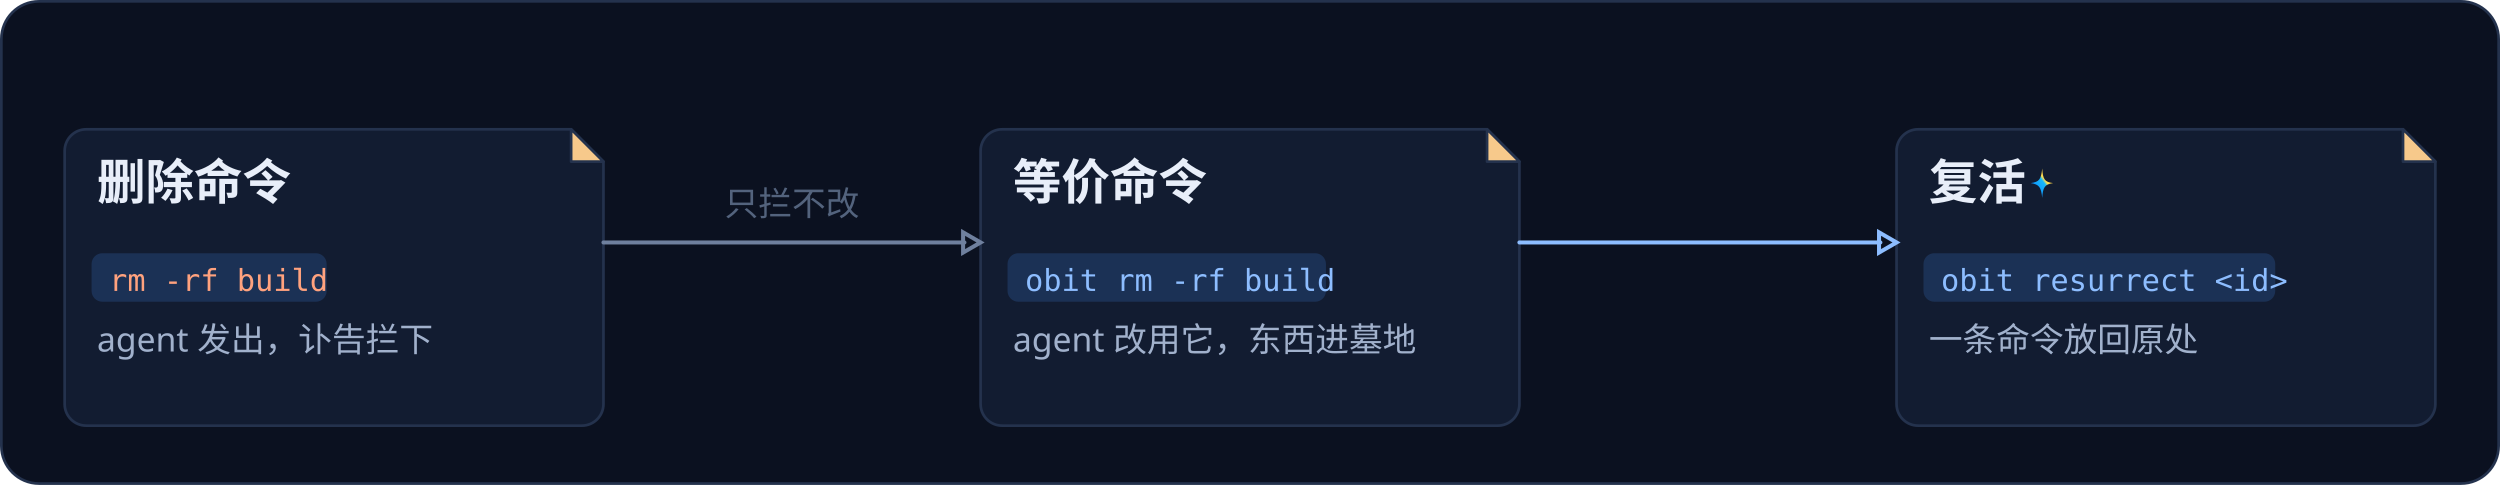
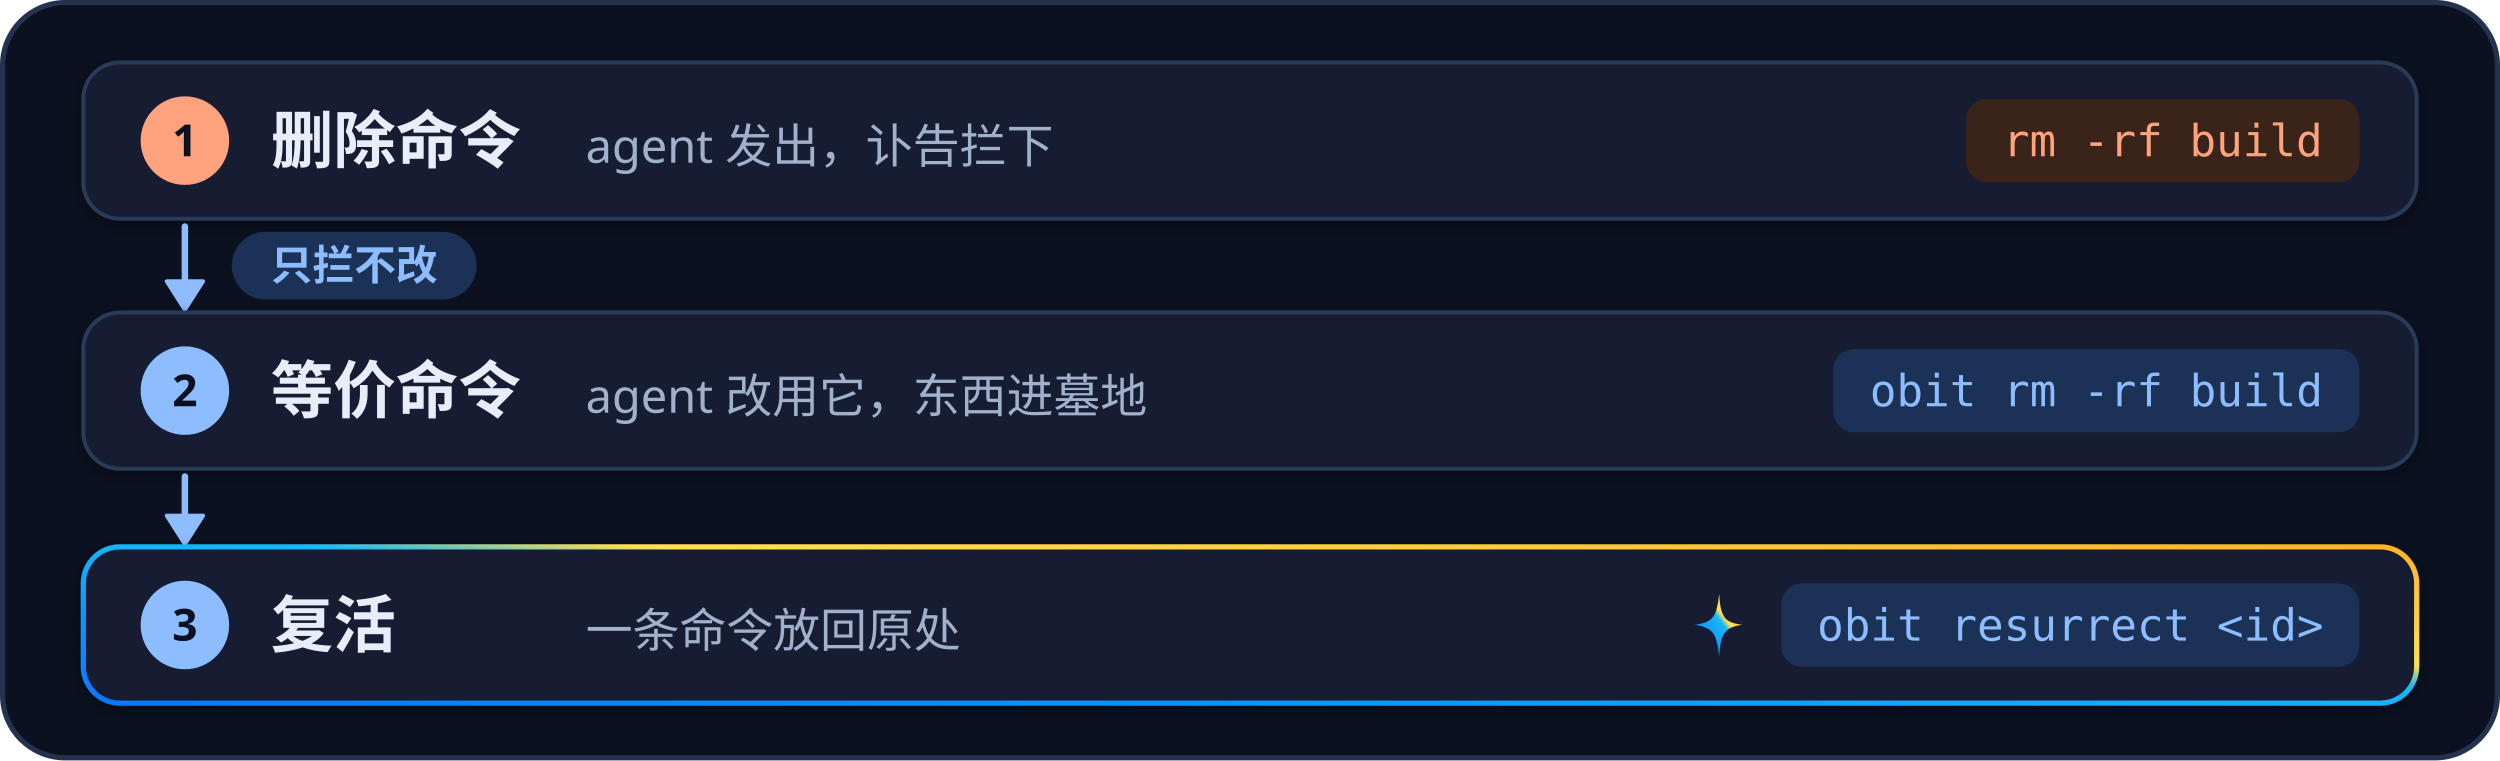
- <svg xmlns="http://www.w3.org/2000/svg" width="1856" height="360" viewBox="0 0 1856 360" role="img" aria-labelledby="title desc">
+ <svg xmlns="http://www.w3.org/2000/svg" width="960" height="292" viewBox="0 0 960 292" role="img" aria-labelledby="title desc">
  <defs>
    <linearGradient id="spark" x1="0" y1="1" x2="1" y2="0">
      <stop stop-color="#0876FF" />
      <stop offset=".55" stop-color="#16B8FA" />
      <stop offset=".62" stop-color="#FFE052" />
      <stop offset="1" stop-color="#FFB329" />
    </linearGradient>
+     <filter id="shadow" x="-4%" y="-12%" width="108%" height="132%">
+       <feDropShadow dx="0" dy="2" stdDeviation="3" flood-color="#000000" flood-opacity="0.35" />
+     </filter>
  </defs>
-   <rect x="1" y="1" width="1854" height="358" rx="28" fill="#0B1120" stroke="#24324D" stroke-width="2" />
-   <g font-family="-apple-system, BlinkMacSystemFont, 'Segoe UI', 'Noto Sans', 'Noto Sans CJK SC', 'Noto Sans CJK TC', 'Noto Sans JP', 'Noto Sans KR', 'Noto Sans Cyrillic', 'Microsoft YaHei', 'PingFang SC', 'Hiragino Sans', 'Malgun Gothic', sans-serif">
-     <path d="M64 96H424L448 120V300A16 16 0 0 1 432 316H64A16 16 0 0 1 48 300V112A16 16 0 0 1 64 96Z" fill="#121C31" stroke="#24324D" stroke-width="2" />
-     <path d="M424 96V120H448Z" fill="#F7C98B" stroke="#24324D" stroke-width="2" stroke-linejoin="round" />
-     <text x="72" y="148" font-family="-apple-system, BlinkMacSystemFont, 'Segoe UI', 'Noto Sans', 'Noto Sans CJK SC', 'Noto Sans CJK TC', 'Noto Sans JP', 'Noto Sans KR', 'Noto Sans Cyrillic', 'Microsoft YaHei', 'PingFang SC', 'Hiragino Sans', 'Malgun Gothic', sans-serif" font-size="36.0" fill="#E8EEF9" font-weight="700" id="guard_title">删除命令</text>
-     <rect x="68" y="188" width="174.5" height="36" rx="8" fill="#1B3155" />
-     <text x="81" y="216" font-family="ui-monospace, 'Cascadia Code', 'SF Mono', Consolas, monospace" font-size="22.5" fill="#FFA27E">rm -rf build</text>
-     <text x="72" y="261" font-family="-apple-system, BlinkMacSystemFont, 'Segoe UI', 'Noto Sans', 'Noto Sans CJK SC', 'Noto Sans CJK TC', 'Noto Sans JP', 'Noto Sans KR', 'Noto Sans Cyrillic', 'Microsoft YaHei', 'PingFang SC', 'Hiragino Sans', 'Malgun Gothic', sans-serif" font-size="25.0" fill="#A1B1CC" id="guard_first">agent 发出，讣告拦下</text>
-     <path d="M744 96H1104L1128 120V300A16 16 0 0 1 1112 316H744A16 16 0 0 1 728 300V112A16 16 0 0 1 744 96Z" fill="#121C31" stroke="#24324D" stroke-width="2" />
-     <path d="M1104 96V120H1128Z" fill="#F7C98B" stroke="#24324D" stroke-width="2" stroke-linejoin="round" />
-     <text x="752" y="148" font-family="-apple-system, BlinkMacSystemFont, 'Segoe UI', 'Noto Sans', 'Noto Sans CJK SC', 'Noto Sans CJK TC', 'Noto Sans JP', 'Noto Sans KR', 'Noto Sans Cyrillic', 'Microsoft YaHei', 'PingFang SC', 'Hiragino Sans', 'Malgun Gothic', sans-serif" font-size="36.0" fill="#E8EEF9" font-weight="700" id="guard_equiv">等价命令</text>
-     <rect x="748" y="188" width="236.375" height="36" rx="8" fill="#1B3155" />
-     <text x="761" y="216" font-family="ui-monospace, 'Cascadia Code', 'SF Mono', Consolas, monospace" font-size="22.5" fill="#8DBDFF">obit rm -rf build</text>
-     <text x="752" y="261" font-family="-apple-system, BlinkMacSystemFont, 'Segoe UI', 'Noto Sans', 'Noto Sans CJK SC', 'Noto Sans CJK TC', 'Noto Sans JP', 'Noto Sans KR', 'Noto Sans Cyrillic', 'Microsoft YaHei', 'PingFang SC', 'Hiragino Sans', 'Malgun Gothic', sans-serif" font-size="25.0" fill="#A1B1CC" id="guard_second">agent 改用它，东西进墓地</text>
-     <path d="M1424 96H1784L1808 120V300A16 16 0 0 1 1792 316H1424A16 16 0 0 1 1408 300V112A16 16 0 0 1 1424 96Z" fill="#121C31" stroke="#24324D" stroke-width="2" />
-     <path d="M1784 96V120H1808Z" fill="#F7C98B" stroke="#24324D" stroke-width="2" stroke-linejoin="round" />
-     <text x="1432" y="148" font-family="-apple-system, BlinkMacSystemFont, 'Segoe UI', 'Noto Sans', 'Noto Sans CJK SC', 'Noto Sans CJK TC', 'Noto Sans JP', 'Noto Sans KR', 'Noto Sans Cyrillic', 'Microsoft YaHei', 'PingFang SC', 'Hiragino Sans', 'Malgun Gothic', sans-serif" font-size="36.0" fill="#E8EEF9" font-weight="700" id="guard_res">复活</text>
-     <path id="guard-star" d="M17.6 9.4c.3 5.3 1.2 6.5 5.2 7-4 .6-4.9 2-5.2 7.1-.6-5.1-1.3-6.4-5.5-7.1 4.2-.6 4.9-1.8 5.5-7Z" fill="url(#spark)" transform="translate(1516.0 136) scale(1.55) translate(-17.5 -16.45)" />
-     <rect x="1428" y="188" width="261.125" height="36" rx="8" fill="#1B3155" />
-     <text x="1441" y="216" font-family="ui-monospace, 'Cascadia Code', 'SF Mono', Consolas, monospace" font-size="22.5" fill="#8DBDFF">obit resurrect &lt;id&gt;</text>
-     <text x="1432" y="261" font-family="-apple-system, BlinkMacSystemFont, 'Segoe UI', 'Noto Sans', 'Noto Sans CJK SC', 'Noto Sans CJK TC', 'Noto Sans JP', 'Noto Sans KR', 'Noto Sans Cyrillic', 'Microsoft YaHei', 'PingFang SC', 'Hiragino Sans', 'Malgun Gothic', sans-serif" font-size="25.0" fill="#A1B1CC" id="guard_res_note">一条命令放回原处</text>
-     <path d="M448 180H716M728 180l-13 -7.5v15Z" stroke="#6F809E" stroke-width="3" stroke-linecap="round" fill="none" />
-     <text x="588.0" y="160.0" font-family="-apple-system, BlinkMacSystemFont, 'Segoe UI', 'Noto Sans', 'Noto Sans CJK SC', 'Noto Sans CJK TC', 'Noto Sans JP', 'Noto Sans KR', 'Noto Sans Cyrillic', 'Microsoft YaHei', 'PingFang SC', 'Hiragino Sans', 'Malgun Gothic', sans-serif" font-size="25.0" fill="#53637D" text-anchor="middle">只拦不改</text>
-     <path d="M1128 180H1396M1408 180l-13 -7.5v15Z" stroke="#8DBDFF" stroke-width="3" stroke-linecap="round" fill="none" />
-   </g>
+   <rect data-role="bg" x="1" y="1" width="958" height="290" rx="24" fill="#0B1120" stroke="#24324D" stroke-width="2" />
+   <rect data-role="card" x="32" y="24" width="896" height="60" rx="14" fill="#121C31" stroke="#2C3B58" stroke-width="1.5" filter="url(#shadow)" />
+   <circle data-role="badge" cx="71" cy="54" r="17" fill="#FFA27E" />
+   <text x="71" y="60" font-family="-apple-system, BlinkMacSystemFont, 'Segoe UI', 'Noto Sans', 'Noto Sans CJK SC', 'Noto Sans CJK TC', 'Noto Sans JP', 'Noto Sans KR', 'Noto Sans Cyrillic', 'Microsoft YaHei', 'PingFang SC', 'Hiragino Sans', 'Malgun Gothic', sans-serif" font-size="17" fill="#0B1120" font-weight="700" text-anchor="middle" data-t="number">1</text>
+   <text x="104" y="62.5" font-family="-apple-system, BlinkMacSystemFont, 'Segoe UI', 'Noto Sans', 'Noto Sans CJK SC', 'Noto Sans CJK TC', 'Noto Sans JP', 'Noto Sans KR', 'Noto Sans Cyrillic', 'Microsoft YaHei', 'PingFang SC', 'Hiragino Sans', 'Malgun Gothic', sans-serif" font-size="24" fill="#E8EEF9" font-weight="700" data-t="title" data-k="guard_title" data-g="guard_title">删除命令</text>
+   <text x="224.9" y="62.5" font-family="-apple-system, BlinkMacSystemFont, 'Segoe UI', 'Noto Sans', 'Noto Sans CJK SC', 'Noto Sans CJK TC', 'Noto Sans JP', 'Noto Sans KR', 'Noto Sans Cyrillic', 'Microsoft YaHei', 'PingFang SC', 'Hiragino Sans', 'Malgun Gothic', sans-serif" font-size="18" fill="#A1B1CC" data-t="note" data-k="guard_first" data-g="guard_first">agent 发出，讣告拦下</text>
+   <rect data-role="chip" x="755" y="38" width="151" height="32" rx="8" fill="#3A2419" data-in="card" />
+   <text x="830.5" y="60" font-family="ui-monospace, 'Cascadia Code', 'SF Mono', Consolas, monospace" font-size="17" fill="#FFA27E" text-anchor="middle" data-t="code">rm -rf build</text>
+   <path data-role="arrow" d="M71 87V110" fill="none" stroke="#8DBDFF" stroke-width="2.5" stroke-linecap="round" />
+   <path data-role="arrow" d="M64 108L71 119L78 108Z" fill="#8DBDFF" stroke="#8DBDFF" stroke-width="1.5" stroke-linejoin="round" />
+   <rect data-role="pill" x="89" y="89" width="94" height="26" rx="13" fill="#1B3155" />
+   <text x="136" y="107.5" font-family="-apple-system, BlinkMacSystemFont, 'Segoe UI', 'Noto Sans', 'Noto Sans CJK SC', 'Noto Sans CJK TC', 'Noto Sans JP', 'Noto Sans KR', 'Noto Sans Cyrillic', 'Microsoft YaHei', 'PingFang SC', 'Hiragino Sans', 'Malgun Gothic', sans-serif" font-size="16" fill="#8DBDFF" font-weight="600" text-anchor="middle" data-t="caption" data-k="guard_bridge" data-g="guard_bridge">只拦不改</text>
+   <rect data-role="card" x="32" y="120" width="896" height="60" rx="14" fill="#121C31" stroke="#2C3B58" stroke-width="1.5" filter="url(#shadow)" />
+   <circle data-role="badge" cx="71" cy="150" r="17" fill="#8DBDFF" />
+   <text x="71" y="156" font-family="-apple-system, BlinkMacSystemFont, 'Segoe UI', 'Noto Sans', 'Noto Sans CJK SC', 'Noto Sans CJK TC', 'Noto Sans JP', 'Noto Sans KR', 'Noto Sans Cyrillic', 'Microsoft YaHei', 'PingFang SC', 'Hiragino Sans', 'Malgun Gothic', sans-serif" font-size="17" fill="#0B1120" font-weight="700" text-anchor="middle" data-t="number">2</text>
+   <text x="104" y="158.5" font-family="-apple-system, BlinkMacSystemFont, 'Segoe UI', 'Noto Sans', 'Noto Sans CJK SC', 'Noto Sans CJK TC', 'Noto Sans JP', 'Noto Sans KR', 'Noto Sans Cyrillic', 'Microsoft YaHei', 'PingFang SC', 'Hiragino Sans', 'Malgun Gothic', sans-serif" font-size="24" fill="#E8EEF9" font-weight="700" data-t="title" data-k="guard_equiv" data-g="guard_equiv">等价命令</text>
+   <text x="224.9" y="158.5" font-family="-apple-system, BlinkMacSystemFont, 'Segoe UI', 'Noto Sans', 'Noto Sans CJK SC', 'Noto Sans CJK TC', 'Noto Sans JP', 'Noto Sans KR', 'Noto Sans Cyrillic', 'Microsoft YaHei', 'PingFang SC', 'Hiragino Sans', 'Malgun Gothic', sans-serif" font-size="18" fill="#A1B1CC" data-t="note" data-k="guard_second" data-g="guard_second">agent 改用它，东西进墓地</text>
+   <rect data-role="chip" x="704" y="134" width="202" height="32" rx="8" fill="#1B3155" data-in="card" />
+   <text x="805" y="156" font-family="ui-monospace, 'Cascadia Code', 'SF Mono', Consolas, monospace" font-size="17" fill="#8DBDFF" text-anchor="middle" data-t="code">obit rm -rf build</text>
+   <path data-role="arrow" d="M71 183V200" fill="none" stroke="#8DBDFF" stroke-width="2.5" stroke-linecap="round" />
+   <path data-role="arrow" d="M64 198L71 209L78 198Z" fill="#8DBDFF" stroke="#8DBDFF" stroke-width="1.5" stroke-linejoin="round" />
+   <rect data-role="card" x="32" y="210" width="896" height="60" rx="14" fill="#121C31" stroke="url(#spark)" stroke-width="2" filter="url(#shadow)" />
+   <circle data-role="badge" cx="71" cy="240" r="17" fill="#8DBDFF" />
+   <text x="71" y="246" font-family="-apple-system, BlinkMacSystemFont, 'Segoe UI', 'Noto Sans', 'Noto Sans CJK SC', 'Noto Sans CJK TC', 'Noto Sans JP', 'Noto Sans KR', 'Noto Sans Cyrillic', 'Microsoft YaHei', 'PingFang SC', 'Hiragino Sans', 'Malgun Gothic', sans-serif" font-size="17" fill="#0B1120" font-weight="700" text-anchor="middle" data-t="number">3</text>
+   <text x="104" y="248.5" font-family="-apple-system, BlinkMacSystemFont, 'Segoe UI', 'Noto Sans', 'Noto Sans CJK SC', 'Noto Sans CJK TC', 'Noto Sans JP', 'Noto Sans KR', 'Noto Sans Cyrillic', 'Microsoft YaHei', 'PingFang SC', 'Hiragino Sans', 'Malgun Gothic', sans-serif" font-size="24" fill="#E8EEF9" font-weight="700" data-t="title" data-k="guard_res" data-g="guard_res">复活</text>
+   <text x="224.9" y="248.5" font-family="-apple-system, BlinkMacSystemFont, 'Segoe UI', 'Noto Sans', 'Noto Sans CJK SC', 'Noto Sans CJK TC', 'Noto Sans JP', 'Noto Sans KR', 'Noto Sans Cyrillic', 'Microsoft YaHei', 'PingFang SC', 'Hiragino Sans', 'Malgun Gothic', sans-serif" font-size="18" fill="#A1B1CC" data-t="note" data-k="guard_res_note" data-g="guard_res_note">一条命令放回原处</text>
+   <path id="guard-star" data-role="icon" d="M17.6 9.4c.3 5.3 1.2 6.5 5.2 7-4 .6-4.9 2-5.2 7.1-.6-5.1-1.3-6.4-5.5-7.1 4.2-.6 4.9-1.8 5.5-7Z" fill="url(#spark)" transform="translate(660 240) scale(1.7) translate(-17.5 -16.45)" />
+   <rect data-role="chip" x="684" y="224" width="222" height="32" rx="8" fill="#1B3155" data-in="card" />
+   <text x="795" y="246" font-family="ui-monospace, 'Cascadia Code', 'SF Mono', Consolas, monospace" font-size="17" fill="#8DBDFF" text-anchor="middle" data-t="code">obit resurrect &lt;id&gt;</text>
</svg>
